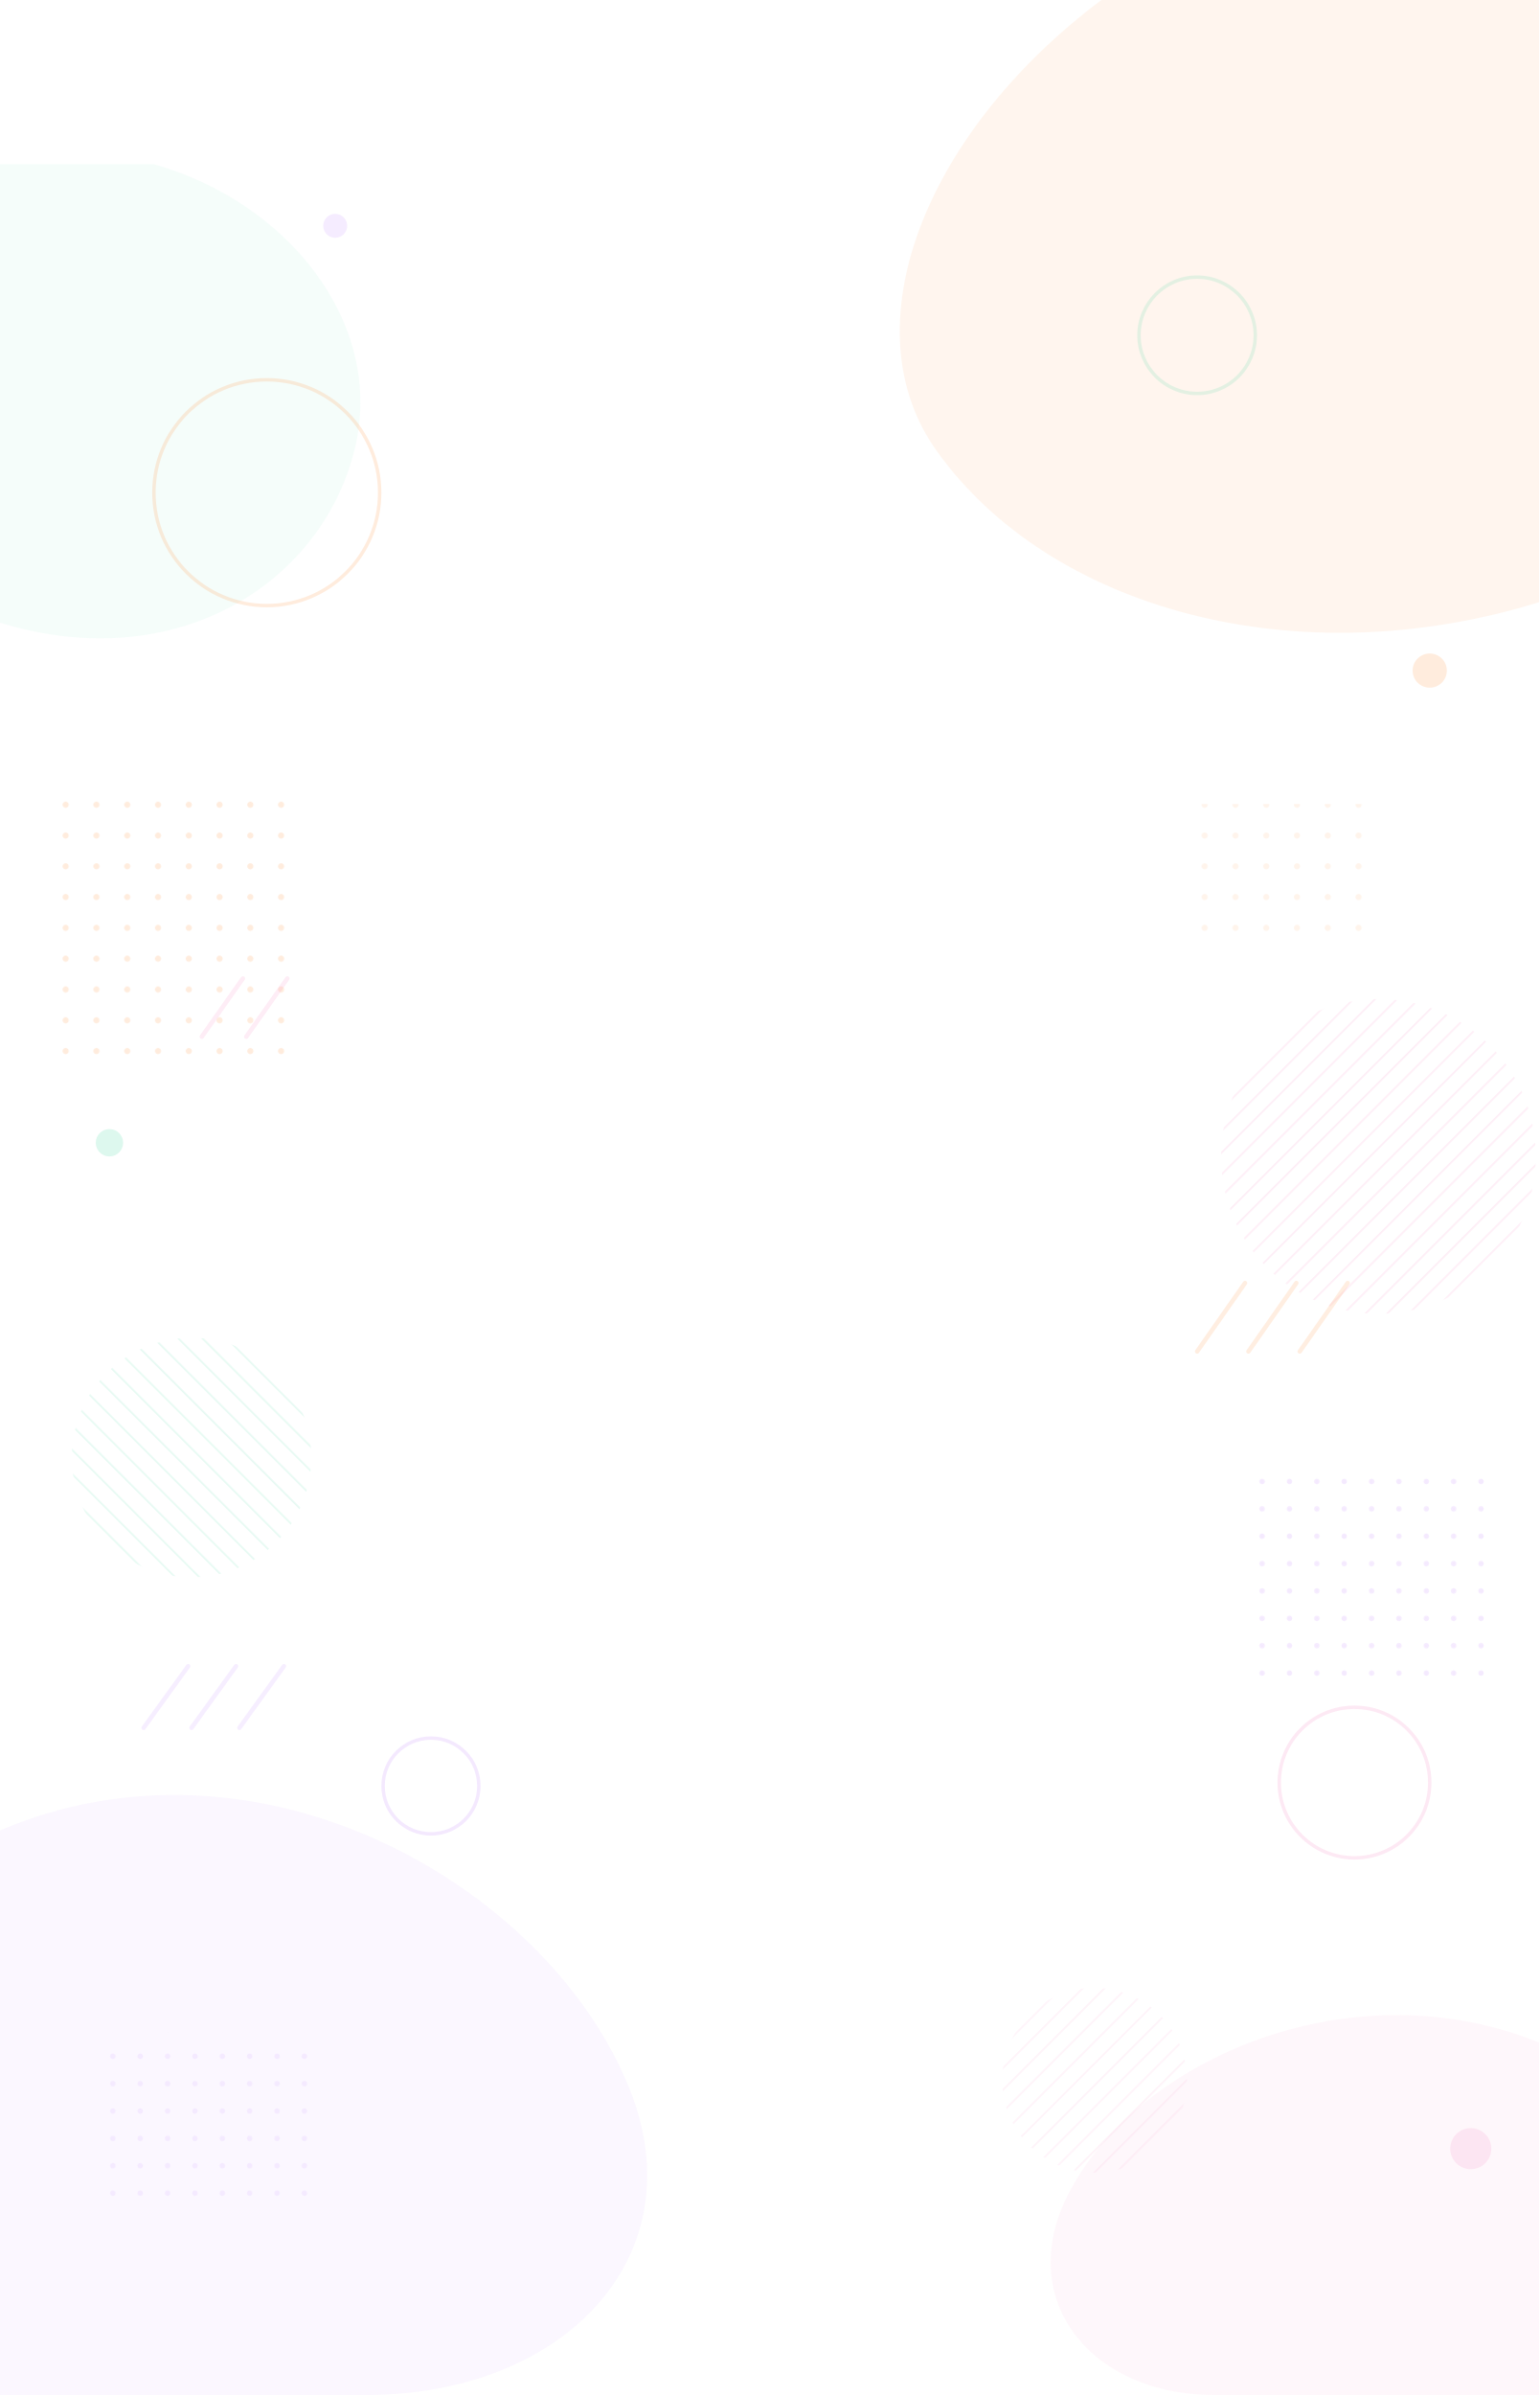
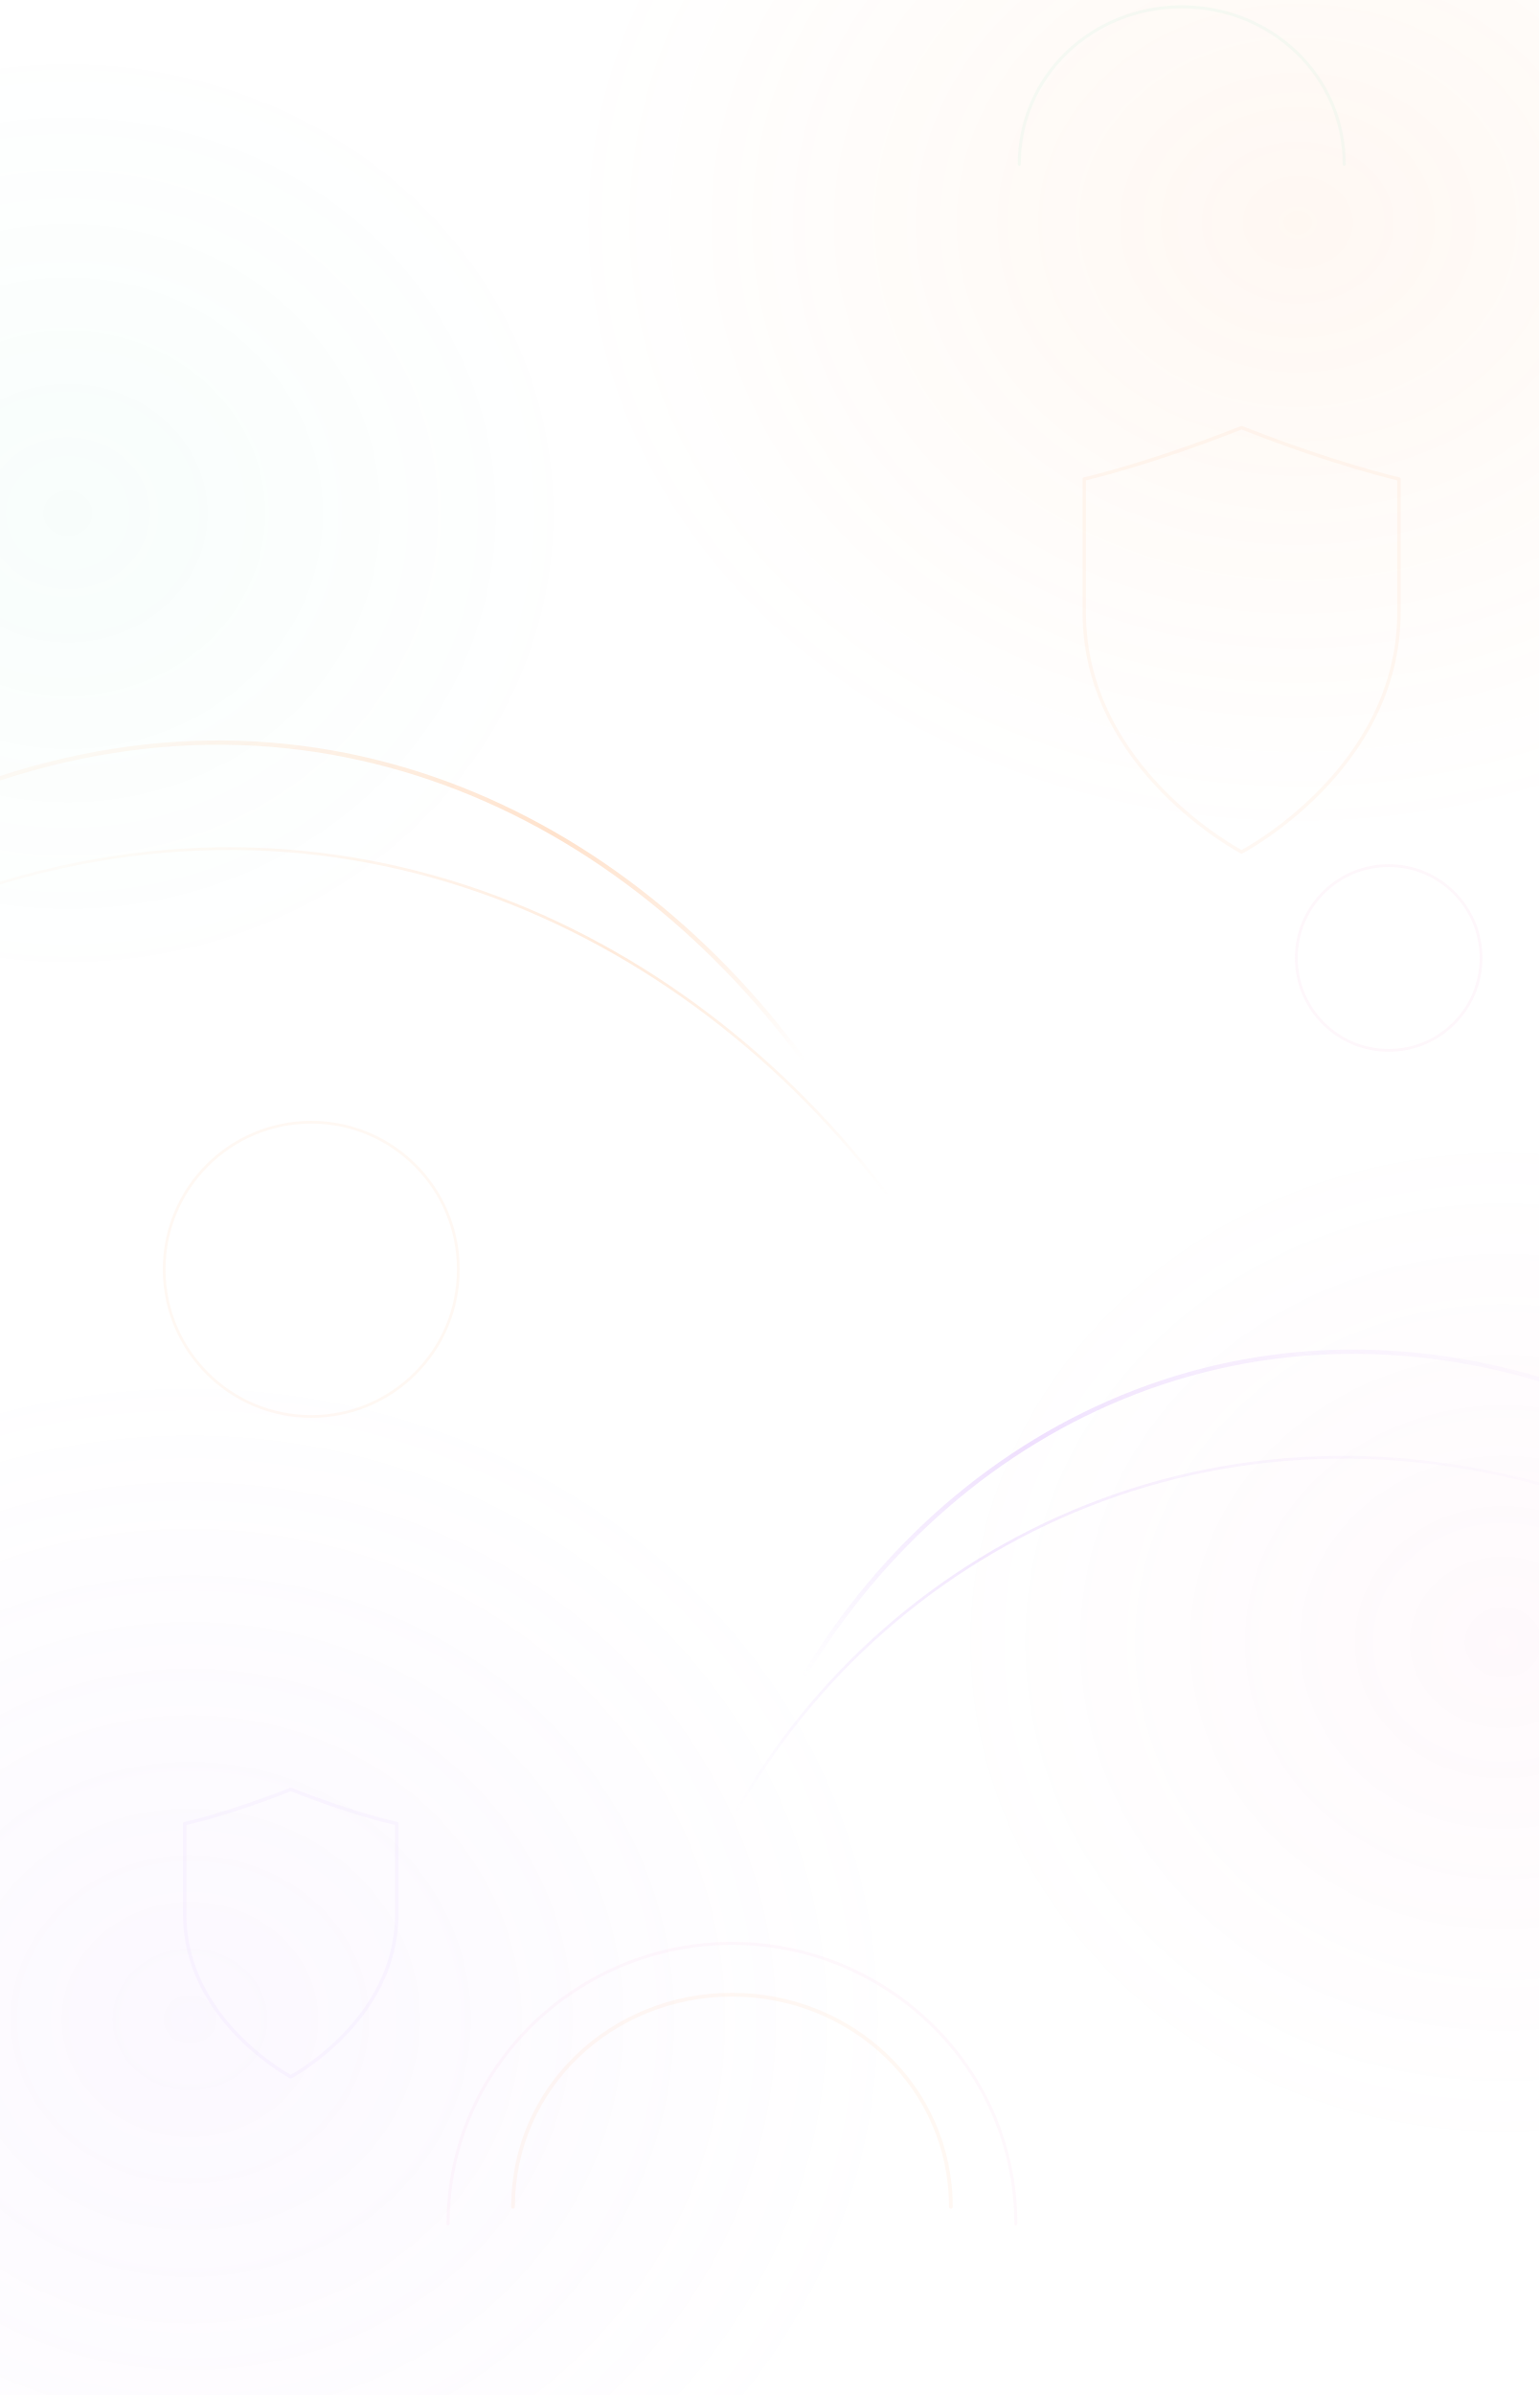
<svg xmlns="http://www.w3.org/2000/svg" viewBox="0 0 900 1400" preserveAspectRatio="xMidYMid slice">
  <defs>
-     <pattern id="dotO" width="18" height="18" patternUnits="userSpaceOnUse">
-       <circle cx="2.4" cy="2.4" r="1.8" fill="#FF9A4D" />
-     </pattern>
-     <pattern id="dotV" width="16" height="16" patternUnits="userSpaceOnUse">
-       <circle cx="2" cy="2" r="1.6" fill="#C084FC" />
-     </pattern>
-     <pattern id="hatchP" width="9" height="9" patternUnits="userSpaceOnUse" patternTransform="rotate(45)">
-       <line x1="0" y1="0" x2="0" y2="9" stroke="#F472B6" stroke-width="2" />
-     </pattern>
-     <pattern id="hatchG" width="10" height="10" patternUnits="userSpaceOnUse" patternTransform="rotate(-45)">
-       <line x1="0" y1="0" x2="0" y2="10" stroke="#34D399" stroke-width="2" />
-     </pattern>
+     <radialGradient id="gWarm" cx="50%" cy="50%" r="50%">
+       <stop offset="0%" stop-color="#FF9A4D" stop-opacity="0.07" />
+       <stop offset="100%" stop-color="#FF9A4D" stop-opacity="0" />
+     </radialGradient>
+     <radialGradient id="gViolet" cx="50%" cy="50%" r="50%">
+       <stop offset="0%" stop-color="#C084FC" stop-opacity="0.055" />
+       <stop offset="100%" stop-color="#C084FC" stop-opacity="0" />
+     </radialGradient>
+     <radialGradient id="gRose" cx="50%" cy="50%" r="50%">
+       <stop offset="0%" stop-color="#F472B6" stop-opacity="0.04" />
+       <stop offset="100%" stop-color="#F472B6" stop-opacity="0" />
+     </radialGradient>
+     <radialGradient id="gGreen" cx="50%" cy="50%" r="50%">
+       <stop offset="0%" stop-color="#34D399" stop-opacity="0.035" />
+       <stop offset="100%" stop-color="#34D399" stop-opacity="0" />
+     </radialGradient>
+     <linearGradient id="lineWarm" x1="0" y1="0" x2="1" y2="1">
+       <stop offset="0%" stop-color="#FF9A4D" stop-opacity="0" />
+       <stop offset="50%" stop-color="#FF9A4D" stop-opacity="0.9" />
+       <stop offset="100%" stop-color="#FF9A4D" stop-opacity="0" />
+     </linearGradient>
+     <linearGradient id="lineViolet" x1="1" y1="0" x2="0" y2="1">
+       <stop offset="0%" stop-color="#C084FC" stop-opacity="0" />
+       <stop offset="50%" stop-color="#C084FC" stop-opacity="0.9" />
+       <stop offset="100%" stop-color="#C084FC" stop-opacity="0" />
+     </linearGradient>
  </defs>
-   <path d="M900 0v352c-142 44-286 4-352-88-52-72-8-186 96-264Z" fill="#FF9A4D" opacity="0.095" />
-   <path d="M0 1400v-330c150-64 316 30 366 146 44 100-34 184-152 184Z" fill="#C084FC" opacity="0.07" />
-   <path d="M0 96v268c104 32 190-24 208-104 16-72-40-142-118-164Z" fill="#34D399" opacity="0.05" />
-   <path d="M900 1400v-206c-108-44-232 8-274 86-34 62 10 120 84 120Z" fill="#F472B6" opacity="0.055" />
-   <rect x="24" y="468" width="150" height="150" fill="url(#dotO)" opacity="0.19" />
-   <rect x="726" y="856" width="150" height="132" fill="url(#dotV)" opacity="0.17" />
-   <rect x="700" y="470" width="104" height="88" fill="url(#dotO)" opacity="0.11" />
-   <rect x="60" y="1188" width="132" height="96" fill="url(#dotV)" opacity="0.12" />
-   <circle cx="806" cy="676" r="92" fill="url(#hatchP)" opacity="0.12" />
-   <circle cx="112" cy="852" r="70" fill="url(#hatchG)" opacity="0.12" />
-   <circle cx="640" cy="1216" r="54" fill="url(#hatchP)" opacity="0.085" />
-   <circle cx="156" cy="288" r="66" fill="none" stroke="#FF9A4D" stroke-width="2" opacity="0.19" />
-   <circle cx="792" cy="1042" r="44" fill="none" stroke="#F472B6" stroke-width="2" opacity="0.16" />
-   <circle cx="252" cy="1044" r="28" fill="none" stroke="#C084FC" stroke-width="2" opacity="0.18" />
-   <circle cx="700" cy="196" r="34" fill="none" stroke="#34D399" stroke-width="2" opacity="0.14" />
-   <circle cx="836" cy="392" r="10" fill="#FF9A4D" opacity="0.19" />
-   <circle cx="64" cy="668" r="8" fill="#34D399" opacity="0.17" />
-   <circle cx="860" cy="1256" r="12" fill="#F472B6" opacity="0.14" />
-   <circle cx="196" cy="132" r="7" fill="#C084FC" opacity="0.16" />
-   <g stroke="#FF9A4D" stroke-width="2.6" stroke-linecap="round" opacity="0.17">
-     <path d="M700 790l28-40M730 790l28-40M760 790l28-40" />
+   <ellipse cx="760" cy="130" rx="430" ry="360" fill="url(#gWarm)" />
+   <ellipse cx="110" cy="1180" rx="420" ry="380" fill="url(#gViolet)" />
+   <ellipse cx="880" cy="960" rx="330" ry="300" fill="url(#gRose)" />
+   <ellipse cx="40" cy="300" rx="300" ry="280" fill="url(#gGreen)" />
+   <g fill="none" stroke-linecap="round">
+     <path d="M-40 470 C 170 380, 360 470, 470 620" stroke="url(#lineWarm)" stroke-width="2.5" opacity="0.32" />
+     <path d="M-40 530 C 190 440, 400 540, 520 700" stroke="url(#lineWarm)" stroke-width="1.6" opacity="0.22" />
+     <path d="M940 820 C 740 740, 560 830, 470 980" stroke="url(#lineViolet)" stroke-width="2.5" opacity="0.28" />
+     <path d="M940 880 C 720 800, 520 900, 430 1060" stroke="url(#lineViolet)" stroke-width="1.6" opacity="0.2" />
  </g>
-   <g stroke="#C084FC" stroke-width="2.6" stroke-linecap="round" opacity="0.14">
-     <path d="M84 1010l26-36M112 1010l26-36M140 1010l26-36" />
+   <g fill="none" stroke-linejoin="round" stroke-linecap="round">
+     <path d="M726 250 c56 22 92 30 92 30 v78 c0 92-92 140-92 140 s-92-48-92-140 v-78 c0 0 36-8 92-30 z" stroke="#FF9A4D" stroke-width="2" opacity="0.07" />
+     <path d="M170 1046 c38 15 62 20 62 20 v53 c0 62-62 95-62 95 s-62-33-62-95 v-53 c0 0 24-5 62-20 z" stroke="#C084FC" stroke-width="2" opacity="0.06" />
  </g>
-   <g stroke="#F472B6" stroke-width="2.6" stroke-linecap="round" opacity="0.13">
-     <path d="M118 606l24-34M144 606l24-34" />
+   <g fill="none" stroke-linecap="round">
+     <path d="M300 1290 c0-70 58-124 128-124 s128 54 128 124" stroke="#FF9A4D" stroke-width="2.2" opacity="0.07" />
+     <path d="M262 1300 c0-92 76-164 166-164 s166 72 166 164" stroke="#F472B6" stroke-width="1.8" opacity="0.05" />
+     <path d="M596 96 c0-52 43-92 95-92 s95 40 95 92" stroke="#34D399" stroke-width="1.8" opacity="0.05" />
  </g>
+   <circle cx="182" cy="742" r="86" fill="none" stroke="#FF9A4D" stroke-width="1.6" opacity="0.07" />
+   <circle cx="812" cy="560" r="54" fill="none" stroke="#F472B6" stroke-width="1.6" opacity="0.06" />
</svg>
